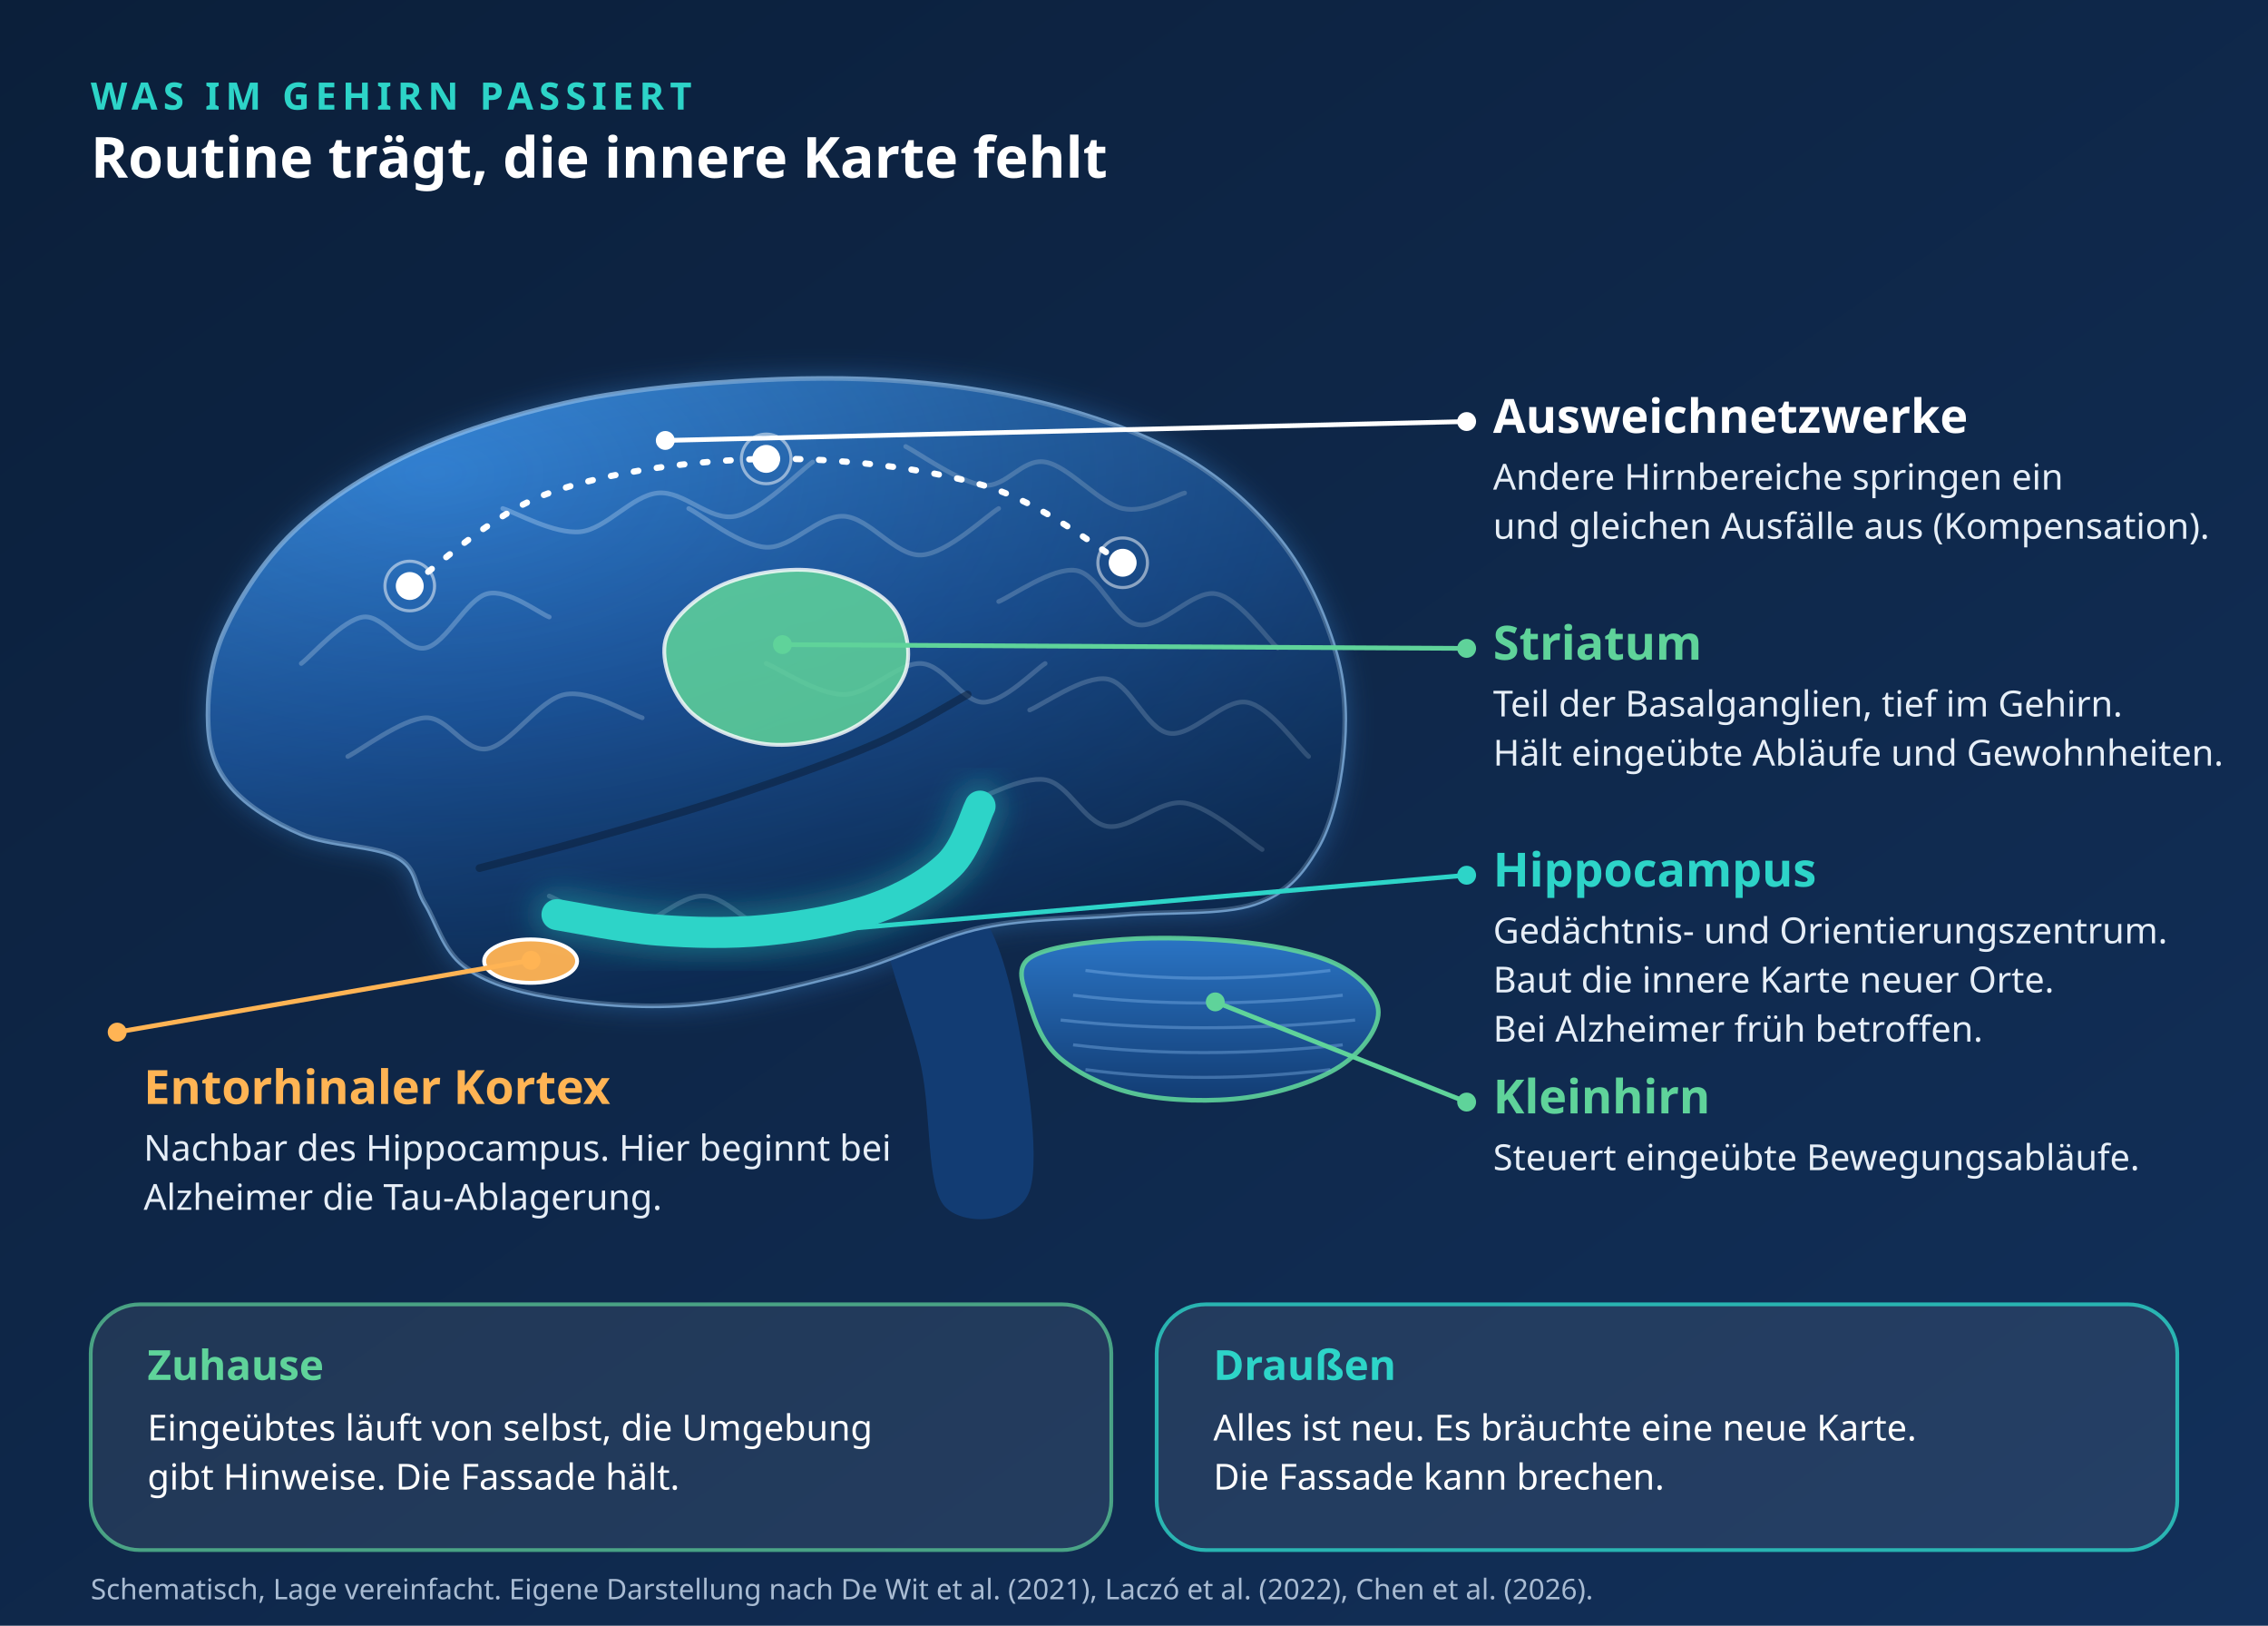
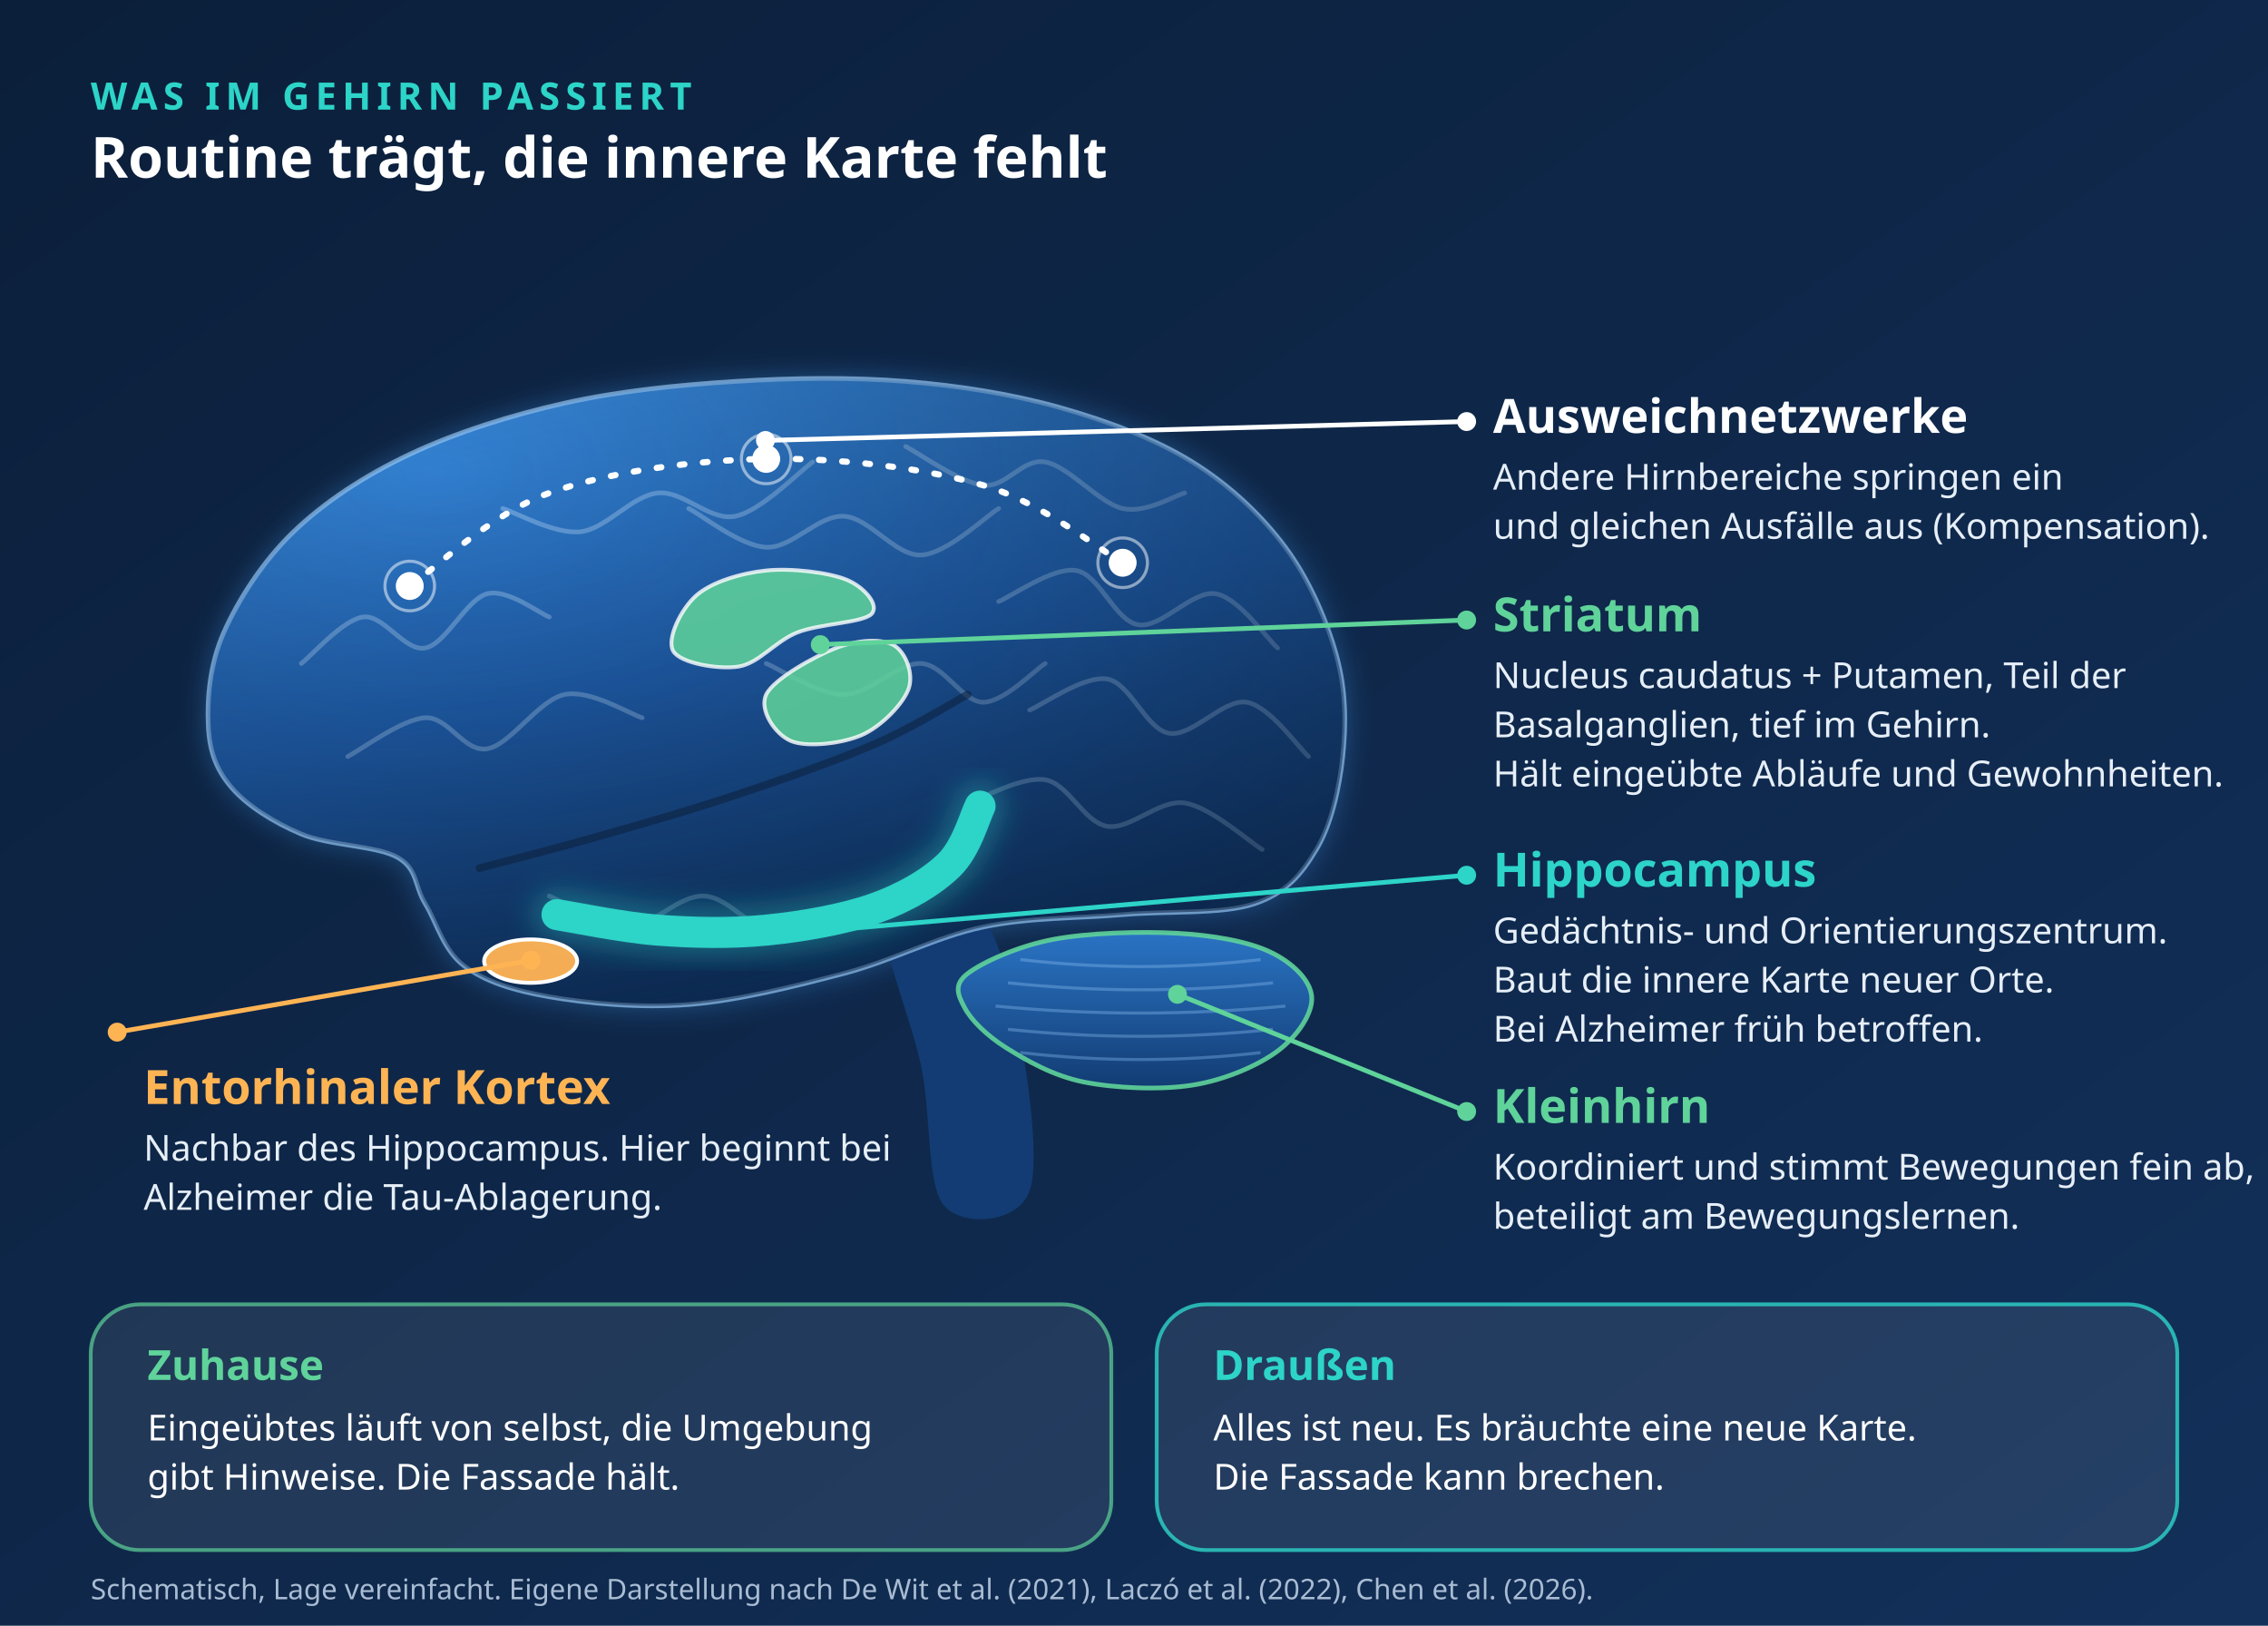
<svg xmlns="http://www.w3.org/2000/svg" viewBox="0 0 1200 860" font-family="'Plus Jakarta Sans',system-ui,sans-serif">
  <defs>
    <linearGradient id="bg" x1="0" y1="0" x2="1" y2="1">
      <stop offset="0" stop-color="#0B1F3A" />
      <stop offset="1" stop-color="#12305A" />
    </linearGradient>
    <linearGradient id="hirn" x1="0" y1="0" x2="0.35" y2="1">
      <stop offset="0" stop-color="#3B8FE0" />
      <stop offset="0.55" stop-color="#1F5FAE" />
      <stop offset="1" stop-color="#0E3466" />
    </linearGradient>
    <linearGradient id="klein" x1="0" y1="0" x2="0" y2="1">
      <stop offset="0" stop-color="#2A74C4" />
      <stop offset="1" stop-color="#123C73" />
    </linearGradient>
    <radialGradient id="schatten" cx="0.2" cy="0.15" r="1">
      <stop offset="0" stop-color="#0B1F3A" stop-opacity="0" />
      <stop offset="1" stop-color="#0B1F3A" stop-opacity="0.55" />
    </radialGradient>
    <filter id="glow" x="-30%" y="-30%" width="160%" height="160%">
      <feGaussianBlur stdDeviation="9" />
    </filter>
    <clipPath id="cerebrum">
      <path d="M110.0,340.0 C109.2,323.3 110.8,300.8 120.0,280.0 C129.2,259.2 145.0,234.2 165.0,215.0 C185.0,195.8 210.8,178.8 240.0,165.0 C269.2,151.2 305.0,139.8 340.0,132.0 C375.0,124.2 413.3,120.3 450.0,118.0 C486.7,115.7 525.0,115.2 560.0,118.0 C595.0,120.8 629.2,126.3 660.0,135.0 C690.8,143.7 720.8,155.0 745.0,170.0 C769.2,185.0 789.5,204.2 805.0,225.0 C820.5,245.8 831.8,272.5 838.0,295.0 C844.2,317.5 844.2,339.2 842.0,360.0 C839.8,380.8 834.5,404.2 825.0,420.0 C815.5,435.8 805.8,448.0 785.0,455.0 C764.2,462.0 729.2,459.5 700.0,462.0 C670.8,464.5 640.0,463.7 610.0,470.0 C580.0,476.3 551.7,491.7 520.0,500.0 C488.3,508.3 451.7,517.5 420.0,520.0 C388.3,522.5 354.2,519.2 330.0,515.0 C305.8,510.8 288.3,505.0 275.0,495.0 C261.7,485.0 257.2,466.7 250.0,455.0 C242.8,443.3 245.3,432.5 232.0,425.0 C218.7,417.5 187.8,417.5 170.0,410.0 C152.2,402.5 135.0,391.7 125.0,380.0 C115.0,368.3 110.8,356.7 110.0,340.0 Z" />
    </clipPath>
  </defs>
  <rect width="1200" height="860" fill="url(#bg)" />
  <text x="48" y="58" font-size="20" font-weight="600" fill="#2DD4C8" letter-spacing="3">WAS IM GEHIRN PASSIERT</text>
  <text x="48" y="94" font-size="30" font-weight="800" fill="#fff">Routine trägt, die innere Karte fehlt</text>
  <g transform="translate(20,105) scale(0.82)">
    <path d="M110.0,340.0 C109.2,323.3 110.8,300.8 120.0,280.0 C129.2,259.2 145.0,234.2 165.0,215.0 C185.0,195.8 210.8,178.8 240.0,165.0 C269.2,151.2 305.0,139.8 340.0,132.0 C375.0,124.2 413.3,120.3 450.0,118.0 C486.7,115.7 525.0,115.2 560.0,118.0 C595.0,120.8 629.2,126.3 660.0,135.0 C690.8,143.7 720.8,155.0 745.0,170.0 C769.2,185.0 789.5,204.2 805.0,225.0 C820.5,245.8 831.8,272.5 838.0,295.0 C844.2,317.5 844.2,339.2 842.0,360.0 C839.8,380.8 834.5,404.2 825.0,420.0 C815.5,435.8 805.8,448.0 785.0,455.0 C764.2,462.0 729.2,459.5 700.0,462.0 C670.8,464.5 640.0,463.7 610.0,470.0 C580.0,476.3 551.7,491.7 520.0,500.0 C488.3,508.3 451.7,517.5 420.0,520.0 C388.3,522.5 354.2,519.2 330.0,515.0 C305.8,510.8 288.3,505.0 275.0,495.0 C261.7,485.0 257.2,466.7 250.0,455.0 C242.8,443.3 245.3,432.5 232.0,425.0 C218.7,417.5 187.8,417.5 170.0,410.0 C152.2,402.5 135.0,391.7 125.0,380.0 C115.0,368.3 110.8,356.7 110.0,340.0 Z" fill="#3B8FE0" opacity="0.45" filter="url(#glow)" />
    <path d="M545.0,455.0 C550.0,437.0 585.8,441.2 600.0,452.0 C614.2,462.8 623.3,488.7 630.0,520.0 C636.7,551.3 647.5,618.3 640.0,640.0 C632.5,661.7 596.7,663.3 585.0,650.0 C573.3,636.7 576.7,592.5 570.0,560.0 C563.3,527.5 540.0,473.0 545.0,455.0 Z" fill="#123C73" />
-     <path d="M640.0,490.0 C650.0,483.0 676.7,479.7 700.0,478.0 C723.3,476.3 756.7,477.2 780.0,480.0 C803.3,482.8 825.8,487.5 840.0,495.0 C854.2,502.5 865.0,514.2 865.0,525.0 C865.0,535.8 854.2,550.8 840.0,560.0 C825.8,569.2 801.7,577.0 780.0,580.0 C758.3,583.0 730.0,582.2 710.0,578.0 C690.0,573.8 671.7,564.7 660.0,555.0 C648.3,545.3 643.3,530.8 640.0,520.0 C636.7,509.2 630.0,497.0 640.0,490.0 Z" fill="url(#klein)" stroke="#5FD39A" stroke-width="3" stroke-opacity="0.9" />
-     <path d="M676,498 Q750,508 834,498" fill="none" stroke="#8FC2F5" stroke-opacity="0.35" stroke-width="2" />
-     <path d="M668,514 Q750,524 842,514" fill="none" stroke="#8FC2F5" stroke-opacity="0.35" stroke-width="2" />
-     <path d="M660,530 Q750,540 850,530" fill="none" stroke="#8FC2F5" stroke-opacity="0.35" stroke-width="2" />
-     <path d="M668,546 Q750,556 842,546" fill="none" stroke="#8FC2F5" stroke-opacity="0.35" stroke-width="2" />
-     <path d="M676,562 Q750,572 834,562" fill="none" stroke="#8FC2F5" stroke-opacity="0.35" stroke-width="2" />
+     <path d="M600.0,500.0 C609.5,492.7 632.5,482.3 655.0,478.0 C677.5,473.7 711.7,472.7 735.0,474.0 C758.3,475.3 780.5,479.2 795.0,486.0 C809.5,492.8 821.2,504.3 822.0,515.0 C822.8,525.7 812.8,540.5 800.0,550.0 C787.2,559.5 765.8,568.7 745.0,572.0 C724.2,575.3 695.0,574.0 675.0,570.0 C655.0,566.0 637.8,556.0 625.0,548.0 C612.2,540.0 602.2,530.0 598.0,522.0 C593.8,514.0 590.5,507.3 600.0,500.0 Z" fill="url(#klein)" stroke="#5FD39A" stroke-width="3" stroke-opacity="0.9" />
+     <path d="M634,491 Q712,500 789,491" fill="none" stroke="#8FC2F5" stroke-opacity="0.35" stroke-width="2" />
+     <path d="M626,506 Q712,515 797,506" fill="none" stroke="#8FC2F5" stroke-opacity="0.35" stroke-width="2" />
+     <path d="M618,521 Q712,530 805,521" fill="none" stroke="#8FC2F5" stroke-opacity="0.35" stroke-width="2" />
+     <path d="M626,536 Q712,545 797,536" fill="none" stroke="#8FC2F5" stroke-opacity="0.35" stroke-width="2" />
+     <path d="M634,551 Q712,560 789,551" fill="none" stroke="#8FC2F5" stroke-opacity="0.35" stroke-width="2" />
    <path d="M110.0,340.0 C109.2,323.3 110.8,300.8 120.0,280.0 C129.2,259.2 145.0,234.2 165.0,215.0 C185.0,195.8 210.8,178.8 240.0,165.0 C269.2,151.2 305.0,139.8 340.0,132.0 C375.0,124.2 413.3,120.3 450.0,118.0 C486.7,115.7 525.0,115.2 560.0,118.0 C595.0,120.8 629.2,126.3 660.0,135.0 C690.8,143.7 720.8,155.0 745.0,170.0 C769.2,185.0 789.5,204.2 805.0,225.0 C820.5,245.8 831.8,272.5 838.0,295.0 C844.2,317.5 844.2,339.2 842.0,360.0 C839.8,380.8 834.5,404.2 825.0,420.0 C815.5,435.8 805.8,448.0 785.0,455.0 C764.2,462.0 729.2,459.5 700.0,462.0 C670.8,464.5 640.0,463.7 610.0,470.0 C580.0,476.3 551.7,491.7 520.0,500.0 C488.3,508.3 451.7,517.5 420.0,520.0 C388.3,522.5 354.2,519.2 330.0,515.0 C305.8,510.8 288.3,505.0 275.0,495.0 C261.7,485.0 257.2,466.7 250.0,455.0 C242.8,443.3 245.3,432.5 232.0,425.0 C218.7,417.5 187.8,417.5 170.0,410.0 C152.2,402.5 135.0,391.7 125.0,380.0 C115.0,368.3 110.8,356.7 110.0,340.0 Z" fill="url(#hirn)" stroke="#9CCBF7" stroke-opacity="0.65" stroke-width="3" />
    <g clip-path="url(#cerebrum)">
      <path d="M170.0,300.0 C176.7,295.0 196.7,271.7 210.0,270.0 C223.3,268.3 236.7,292.5 250.0,290.0 C263.3,287.5 276.7,258.3 290.0,255.0 C303.3,251.7 323.3,267.5 330.0,270.0 " fill="none" stroke="#BFE0FF" stroke-opacity="0.38" stroke-width="3" stroke-linecap="round" />
      <path d="M200.0,360.0 C208.3,355.8 235.0,335.8 250.0,335.0 C265.0,334.2 275.0,357.5 290.0,355.0 C305.0,352.5 323.3,323.3 340.0,320.0 C356.7,316.7 381.7,332.5 390.0,335.0 " fill="none" stroke="#BFE0FF" stroke-opacity="0.38" stroke-width="3" stroke-linecap="round" />
      <path d="M300.0,200.0 C308.3,202.5 333.3,216.7 350.0,215.0 C366.7,213.3 383.3,191.7 400.0,190.0 C416.7,188.3 433.3,208.3 450.0,205.0 C466.7,201.7 491.7,175.8 500.0,170.0 " fill="none" stroke="#BFE0FF" stroke-opacity="0.38" stroke-width="3" stroke-linecap="round" />
      <path d="M420.0,200.0 C428.3,204.2 453.3,224.2 470.0,225.0 C486.7,225.8 503.3,204.2 520.0,205.0 C536.7,205.8 553.3,230.8 570.0,230.0 C586.7,229.2 611.7,205.0 620.0,200.0 " fill="none" stroke="#BFE0FF" stroke-opacity="0.38" stroke-width="3" stroke-linecap="round" />
      <path d="M560.0,160.0 C568.3,164.2 595.0,183.3 610.0,185.0 C625.0,186.7 635.0,167.5 650.0,170.0 C665.0,172.5 685.0,196.7 700.0,200.0 C715.0,203.3 733.3,191.7 740.0,190.0 " fill="none" stroke="#BFE0FF" stroke-opacity="0.38" stroke-width="3" stroke-linecap="round" />
      <path d="M620.0,260.0 C628.3,256.7 655.0,237.5 670.0,240.0 C685.0,242.5 695.0,272.5 710.0,275.0 C725.0,277.5 745.0,252.5 760.0,255.0 C775.0,257.5 793.3,284.2 800.0,290.0 " fill="none" stroke="#BFE0FF" stroke-opacity="0.38" stroke-width="3" stroke-linecap="round" />
      <path d="M640.0,330.0 C648.3,326.7 675.0,307.5 690.0,310.0 C705.0,312.5 715.0,342.5 730.0,345.0 C745.0,347.5 765.0,322.5 780.0,325.0 C795.0,327.5 813.3,354.2 820.0,360.0 " fill="none" stroke="#BFE0FF" stroke-opacity="0.38" stroke-width="3" stroke-linecap="round" />
      <path d="M600.0,390.0 C608.3,387.5 635.0,372.5 650.0,375.0 C665.0,377.5 675.0,402.5 690.0,405.0 C705.0,407.5 723.3,387.5 740.0,390.0 C756.7,392.5 781.7,415.0 790.0,420.0 " fill="none" stroke="#BFE0FF" stroke-opacity="0.38" stroke-width="3" stroke-linecap="round" />
      <path d="M330.0,450.0 C338.3,453.3 363.3,470.0 380.0,470.0 C396.7,470.0 413.3,449.2 430.0,450.0 C446.7,450.8 461.7,474.2 480.0,475.0 C498.3,475.8 530.0,458.3 540.0,455.0 " fill="none" stroke="#BFE0FF" stroke-opacity="0.38" stroke-width="3" stroke-linecap="round" />
      <path d="M470.0,300.0 C478.3,303.3 503.3,320.0 520.0,320.0 C536.7,320.0 555.0,299.2 570.0,300.0 C585.0,300.8 596.7,325.0 610.0,325.0 C623.3,325.0 643.3,304.2 650.0,300.0 " fill="none" stroke="#BFE0FF" stroke-opacity="0.38" stroke-width="3" stroke-linecap="round" />
      <path d="M285.0,432.0 C297.5,428.7 332.5,419.8 360.0,412.0 C387.5,404.2 420.0,395.0 450.0,385.0 C480.0,375.0 515.0,362.8 540.0,352.0 C565.0,341.2 590.0,325.3 600.0,320.0 " fill="none" stroke="#0B1F3A" stroke-opacity="0.55" stroke-width="5" stroke-linecap="round" />
      <path d="M110.0,340.0 C109.2,323.3 110.8,300.8 120.0,280.0 C129.2,259.2 145.0,234.2 165.0,215.0 C185.0,195.8 210.8,178.8 240.0,165.0 C269.2,151.2 305.0,139.8 340.0,132.0 C375.0,124.2 413.3,120.3 450.0,118.0 C486.7,115.7 525.0,115.2 560.0,118.0 C595.0,120.8 629.2,126.3 660.0,135.0 C690.8,143.7 720.8,155.0 745.0,170.0 C769.2,185.0 789.5,204.2 805.0,225.0 C820.5,245.8 831.8,272.5 838.0,295.0 C844.2,317.5 844.2,339.2 842.0,360.0 C839.8,380.8 834.5,404.2 825.0,420.0 C815.5,435.8 805.8,448.0 785.0,455.0 C764.2,462.0 729.2,459.5 700.0,462.0 C670.8,464.5 640.0,463.7 610.0,470.0 C580.0,476.3 551.7,491.7 520.0,500.0 C488.3,508.3 451.7,517.5 420.0,520.0 C388.3,522.5 354.2,519.2 330.0,515.0 C305.8,510.8 288.3,505.0 275.0,495.0 C261.7,485.0 257.2,466.7 250.0,455.0 C242.8,443.3 245.3,432.5 232.0,425.0 C218.7,417.5 187.8,417.5 170.0,410.0 C152.2,402.5 135.0,391.7 125.0,380.0 C115.0,368.3 110.8,356.7 110.0,340.0 Z" fill="url(#schatten)" />
    </g>
-     <path d="M405.0,285.0 C408.3,271.7 424.2,257.5 440.0,250.0 C455.8,242.5 481.7,238.0 500.0,240.0 C518.3,242.0 540.0,251.2 550.0,262.0 C560.0,272.8 564.2,291.7 560.0,305.0 C555.8,318.3 540.0,334.2 525.0,342.0 C510.0,349.8 487.5,354.0 470.0,352.0 C452.5,350.0 430.8,341.2 420.0,330.0 C409.2,318.8 401.7,298.3 405.0,285.0 Z" fill="#5FD39A" fill-opacity="0.85" stroke="#fff" stroke-opacity="0.8" stroke-width="2.5" />
+     <path d="M410.0,292.0 C405.5,284.3 415.0,264.7 425.0,256.0 C435.0,247.3 453.8,241.7 470.0,240.0 C486.2,238.3 510.7,241.3 522.0,246.0 C533.3,250.7 543.3,262.3 538.0,268.0 C532.7,273.7 504.3,274.3 490.0,280.0 C475.7,285.7 465.3,300.0 452.0,302.0 C438.7,304.0 414.5,299.7 410.0,292.0 Z" fill="#5FD39A" fill-opacity="0.85" stroke="#fff" stroke-opacity="0.8" stroke-width="2.5" />
+     <path d="M470.0,320.0 C474.8,310.0 501.3,295.3 515.0,290.0 C528.7,284.7 544.2,283.7 552.0,288.0 C559.8,292.3 565.3,306.3 562.0,316.0 C558.7,325.7 544.7,340.3 532.0,346.0 C519.3,351.7 496.3,354.3 486.0,350.0 C475.7,345.7 465.2,330.0 470.0,320.0 Z" fill="#5FD39A" fill-opacity="0.85" stroke="#fff" stroke-opacity="0.8" stroke-width="2.5" />
    <path d="M335.0,462.0 C345.8,463.7 377.5,470.3 400.0,472.0 C422.5,473.7 446.7,474.3 470.0,472.0 C493.3,469.7 520.3,465.0 540.0,458.0 C559.7,451.0 576.7,441.0 588.0,430.0 C599.3,419.0 604.7,398.3 608.0,392.0 " fill="none" stroke="#2DD4C8" stroke-width="30" stroke-linecap="round" stroke-opacity="0.35" filter="url(#glow)" />
    <path d="M335.0,462.0 C345.8,463.7 377.5,470.3 400.0,472.0 C422.5,473.7 446.7,474.3 470.0,472.0 C493.3,469.7 520.3,465.0 540.0,458.0 C559.7,451.0 576.7,441.0 588.0,430.0 C599.3,419.0 604.7,398.3 608.0,392.0 " fill="none" stroke="#2DD4C8" stroke-width="20" stroke-linecap="round" />
    <path d="M240.0,250.0 C255.0,240.0 291.7,203.7 330.0,190.0 C368.3,176.3 423.3,168.8 470.0,168.0 C516.7,167.2 571.7,173.8 610.0,185.0 C648.3,196.2 685.0,226.7 700.0,235.0 " fill="none" stroke="#fff" stroke-width="4" stroke-dasharray="3 12" stroke-linecap="round" />
    <circle cx="240" cy="250" r="9" fill="#fff" />
    <circle cx="240" cy="250" r="16" fill="none" stroke="#fff" stroke-opacity="0.5" stroke-width="2" />
    <circle cx="470" cy="168" r="9" fill="#fff" />
    <circle cx="470" cy="168" r="16" fill="none" stroke="#fff" stroke-opacity="0.5" stroke-width="2" />
    <circle cx="700" cy="235" r="9" fill="#fff" />
    <circle cx="700" cy="235" r="16" fill="none" stroke="#fff" stroke-opacity="0.5" stroke-width="2" />
    <ellipse cx="318" cy="492" rx="30" ry="14" fill="#FFB454" fill-opacity="0.95" stroke="#fff" stroke-width="2.5" />
  </g>
  <path d="M281,508 L62,546" stroke="#FFB454" stroke-width="2.5" fill="none" stroke-linecap="round" />
  <circle cx="281" cy="508" r="5" fill="#FFB454" />
  <circle cx="62" cy="546" r="5" fill="#FFB454" />
  <text x="76" y="584" font-size="25" font-weight="800" fill="#FFB454">Entorhinaler Kortex</text>
  <text x="76" y="614" font-size="19" fill="#E6EEF7">Nachbar des Hippocampus. Hier beginnt bei</text>
  <text x="76" y="640" font-size="19" fill="#E6EEF7">Alzheimer die Tau-Ablagerung.</text>
-   <path d="M352,233 L776,223" stroke="#FFFFFF" stroke-width="2.5" fill="none" stroke-linecap="round" />
-   <circle cx="352" cy="233" r="5" fill="#FFFFFF" />
+   <path d="M405,233 L776,223" stroke="#FFFFFF" stroke-width="2.5" fill="none" stroke-linecap="round" />
+   <circle cx="405" cy="233" r="5" fill="#FFFFFF" />
  <circle cx="776" cy="223" r="5" fill="#FFFFFF" />
  <text x="790" y="229" font-size="25" font-weight="800" fill="#FFFFFF">Ausweichnetzwerke</text>
  <text x="790" y="259" font-size="19" fill="#E6EEF7">Andere Hirnbereiche springen ein</text>
  <text x="790" y="285" font-size="19" fill="#E6EEF7">und gleichen Ausfälle aus (Kompensation).</text>
-   <path d="M414,341 L776,343" stroke="#5FD39A" stroke-width="2.5" fill="none" stroke-linecap="round" />
-   <circle cx="414" cy="341" r="5" fill="#5FD39A" />
-   <circle cx="776" cy="343" r="5" fill="#5FD39A" />
-   <text x="790" y="349" font-size="25" font-weight="800" fill="#5FD39A">Striatum</text>
-   <text x="790" y="379" font-size="19" fill="#E6EEF7">Teil der Basalganglien, tief im Gehirn.</text>
-   <text x="790" y="405" font-size="19" fill="#E6EEF7">Hält eingeübte Abläufe und Gewohnheiten.</text>
+   <path d="M434,341 L776,328" stroke="#5FD39A" stroke-width="2.5" fill="none" stroke-linecap="round" />
+   <circle cx="434" cy="341" r="5" fill="#5FD39A" />
+   <circle cx="776" cy="328" r="5" fill="#5FD39A" />
+   <text x="790" y="334" font-size="25" font-weight="800" fill="#5FD39A">Striatum</text>
+   <text x="790" y="364" font-size="19" fill="#E6EEF7">Nucleus caudatus + Putamen, Teil der</text>
+   <text x="790" y="390" font-size="19" fill="#E6EEF7">Basalganglien, tief im Gehirn.</text>
+   <text x="790" y="416" font-size="19" fill="#E6EEF7">Hält eingeübte Abläufe und Gewohnheiten.</text>
  <path d="M405,495 L776,463" stroke="#2DD4C8" stroke-width="2.5" fill="none" stroke-linecap="round" />
  <circle cx="405" cy="495" r="5" fill="#2DD4C8" />
  <circle cx="776" cy="463" r="5" fill="#2DD4C8" />
  <text x="790" y="469" font-size="25" font-weight="800" fill="#2DD4C8">Hippocampus</text>
  <text x="790" y="499" font-size="19" fill="#E6EEF7">Gedächtnis- und Orientierungszentrum.</text>
  <text x="790" y="525" font-size="19" fill="#E6EEF7">Baut die innere Karte neuer Orte.</text>
  <text x="790" y="551" font-size="19" fill="#E6EEF7">Bei Alzheimer früh betroffen.</text>
-   <path d="M643,530 L776,583" stroke="#5FD39A" stroke-width="2.5" fill="none" stroke-linecap="round" />
-   <circle cx="643" cy="530" r="5" fill="#5FD39A" />
-   <circle cx="776" cy="583" r="5" fill="#5FD39A" />
-   <text x="790" y="589" font-size="25" font-weight="800" fill="#5FD39A">Kleinhirn</text>
-   <text x="790" y="619" font-size="19" fill="#E6EEF7">Steuert eingeübte Bewegungsabläufe.</text>
+   <path d="M623,526 L776,588" stroke="#5FD39A" stroke-width="2.5" fill="none" stroke-linecap="round" />
+   <circle cx="623" cy="526" r="5" fill="#5FD39A" />
+   <circle cx="776" cy="588" r="5" fill="#5FD39A" />
+   <text x="790" y="594" font-size="25" font-weight="800" fill="#5FD39A">Kleinhirn</text>
+   <text x="790" y="624" font-size="19" fill="#E6EEF7">Koordiniert und stimmt Bewegungen fein ab,</text>
+   <text x="790" y="650" font-size="19" fill="#E6EEF7">beteiligt am Bewegungslernen.</text>
  <rect x="48" y="690" width="540" height="130" rx="26" fill="#fff" fill-opacity="0.08" stroke="#5FD39A" stroke-opacity="0.7" stroke-width="2" />
  <text x="78" y="730" font-size="22" font-weight="800" fill="#5FD39A">Zuhause</text>
  <text x="78" y="762" font-size="19" fill="#fff">Eingeübtes läuft von selbst, die Umgebung</text>
  <text x="78" y="788" font-size="19" fill="#fff">gibt Hinweise. Die Fassade hält.</text>
  <rect x="612" y="690" width="540" height="130" rx="26" fill="#fff" fill-opacity="0.08" stroke="#2DD4C8" stroke-opacity="0.8" stroke-width="2" />
  <text x="642" y="730" font-size="22" font-weight="800" fill="#2DD4C8">Draußen</text>
  <text x="642" y="762" font-size="19" fill="#fff">Alles ist neu. Es bräuchte eine neue Karte.</text>
  <text x="642" y="788" font-size="19" fill="#fff">Die Fassade kann brechen.</text>
  <text x="48" y="846" font-size="15" fill="#A9BCD3">Schematisch, Lage vereinfacht. Eigene Darstellung nach De Wit et al. (2021), Laczó et al. (2022), Chen et al. (2026).</text>
</svg>
